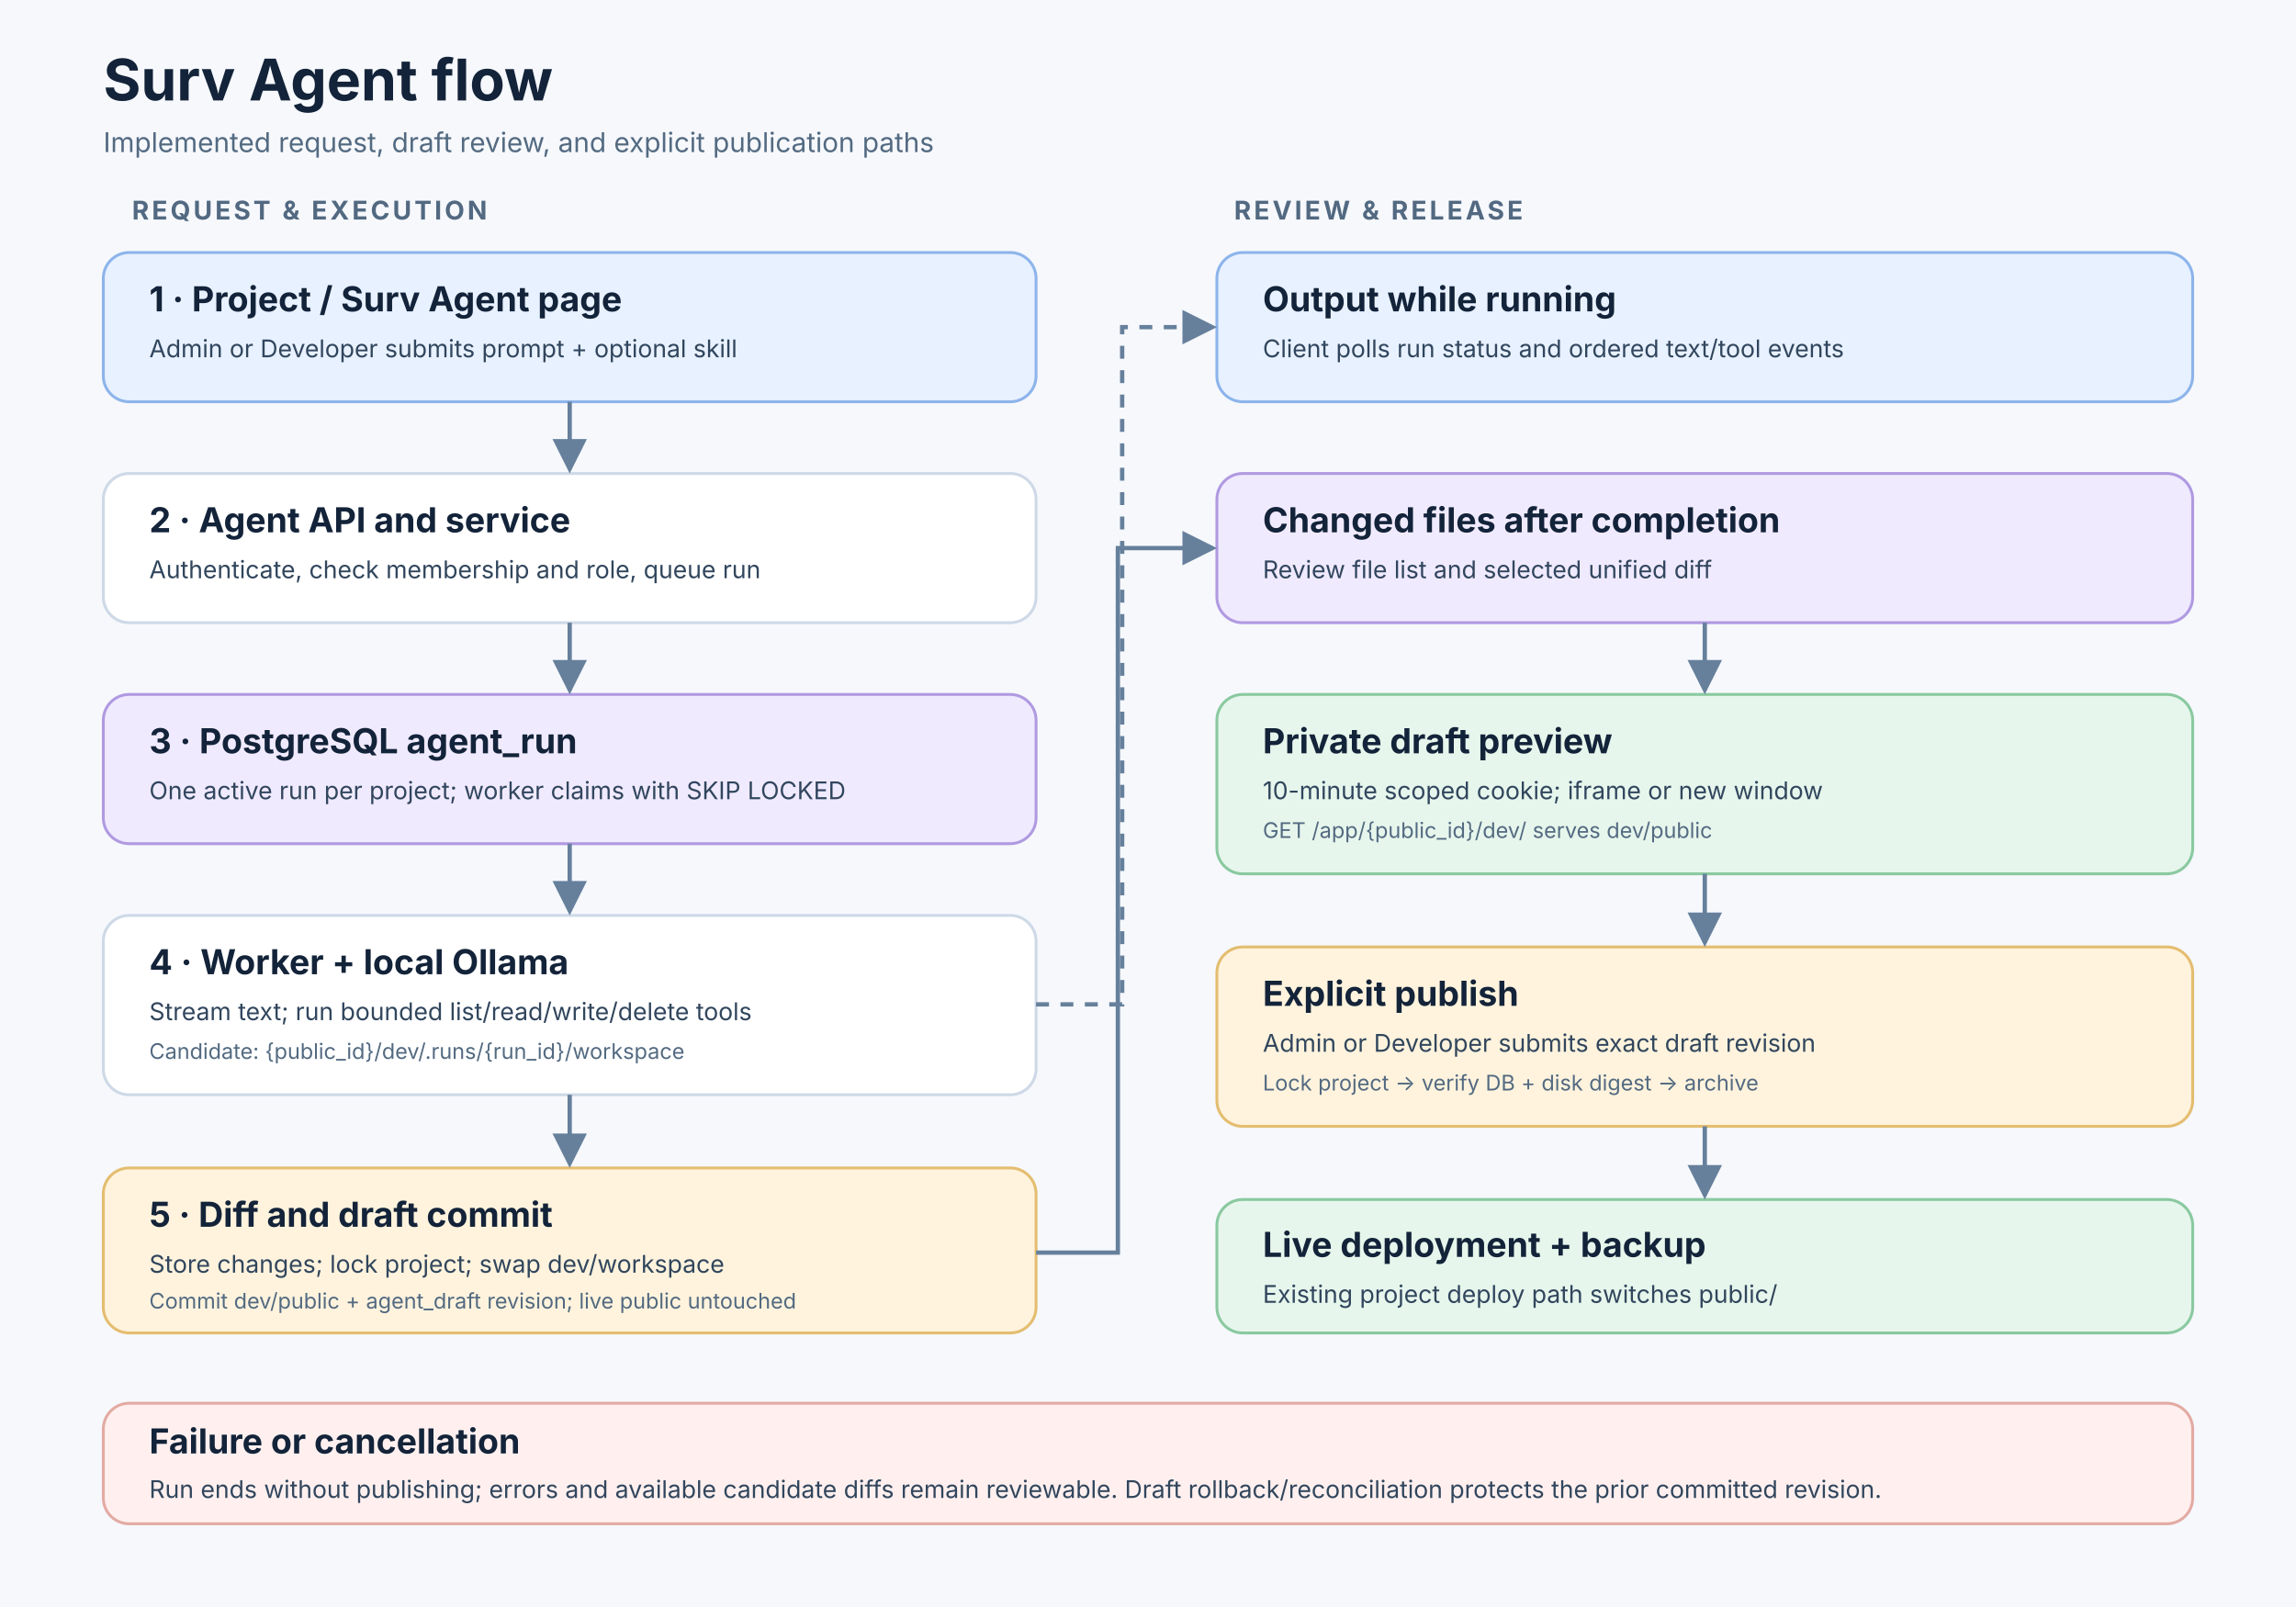
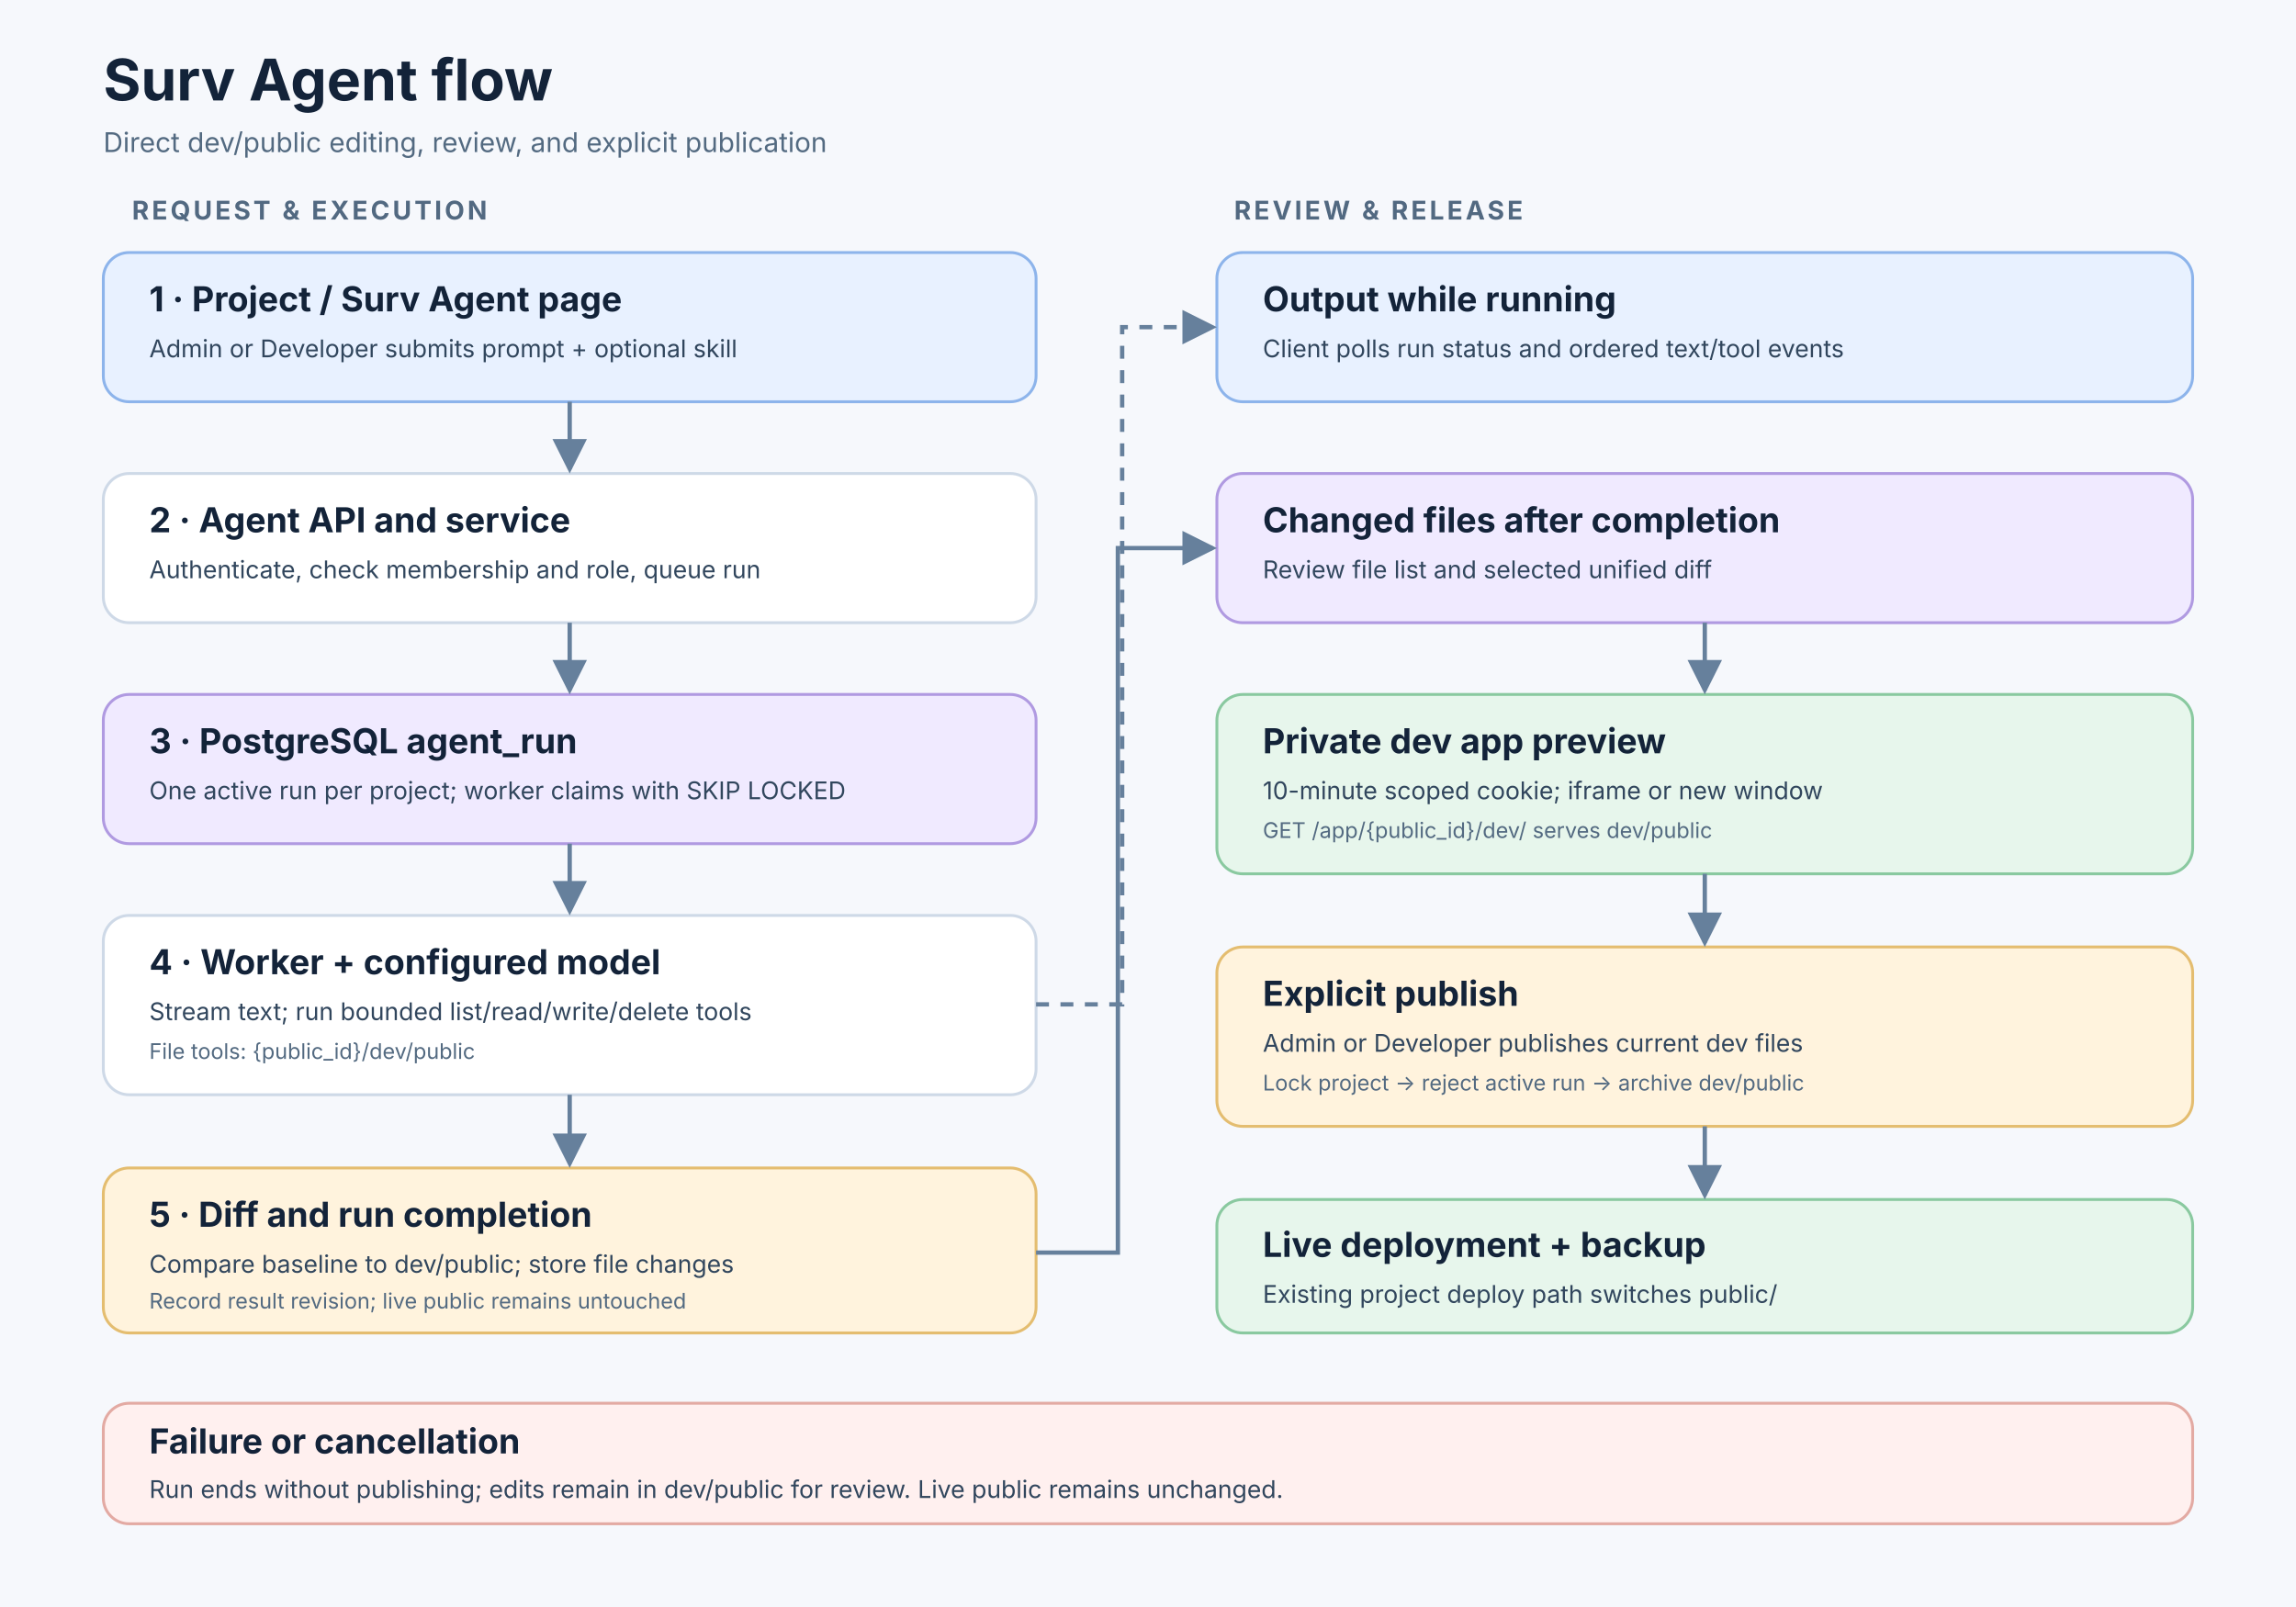
<svg xmlns="http://www.w3.org/2000/svg" width="1600" height="1120" viewBox="0 0 1600 1120" role="img" aria-labelledby="title desc">
  <defs>
    <style>
      .bg{fill:#f6f8fc}.ink{fill:#132339}.muted{fill:#4d6279}.line{stroke:#66809c;stroke-width:3;fill:none;marker-end:url(#arrow)}.dash{stroke-dasharray:9 8}.box{fill:white;stroke:#ced9e7;stroke-width:2}.blue{fill:#e8f1ff;stroke:#8db4eb;stroke-width:2}.purple{fill:#f0eaff;stroke:#b09ae1;stroke-width:2}.green{fill:#e7f6ec;stroke:#8ac9a0;stroke-width:2}.amber{fill:#fff3dd;stroke:#e4bd70;stroke-width:2}.red{fill:#fff0ef;stroke:#e3aaa3;stroke-width:2}.h{font:700 24px system-ui,-apple-system,BlinkMacSystemFont,'Segoe UI',sans-serif;fill:#132339}.p{font:17px system-ui,-apple-system,BlinkMacSystemFont,'Segoe UI',sans-serif;fill:#31465d}.small{font:15px system-ui,-apple-system,BlinkMacSystemFont,'Segoe UI',sans-serif;fill:#536a81}.section{font:700 18px system-ui,-apple-system,BlinkMacSystemFont,'Segoe UI',sans-serif;fill:#526981;letter-spacing:2px}.title{font:700 40px system-ui,-apple-system,BlinkMacSystemFont,'Segoe UI',sans-serif;fill:#132339}.subtitle{font:19px system-ui,-apple-system,BlinkMacSystemFont,'Segoe UI',sans-serif;fill:#536a81}
    </style>
    <marker id="arrow" markerWidth="12" markerHeight="12" refX="9" refY="6" orient="auto">
      <path d="M2 2 L10 6 L2 10 Z" fill="#66809c" />
    </marker>
  </defs>
  <rect class="bg" width="1600" height="1120" />
  <text x="72" y="70" class="title">Surv Agent flow</text>
-   <text x="72" y="106" class="subtitle">Implemented request, draft review, and explicit publication paths</text>
+   <text x="72" y="106" class="subtitle">Direct dev/public editing, review, and explicit publication</text>
  <text x="92" y="153" class="section">REQUEST &amp; EXECUTION</text>
  <text x="860" y="153" class="section">REVIEW &amp; RELEASE</text>
  <rect x="72" y="176" width="650" height="104" rx="18" class="blue" />
  <text x="104" y="217" class="h">1 · Project / Surv Agent page</text>
  <text x="104" y="249" class="p">Admin or Developer submits prompt + optional skill</text>
  <rect x="72" y="330" width="650" height="104" rx="18" class="box" />
  <text x="104" y="371" class="h">2 · Agent API and service</text>
  <text x="104" y="403" class="p">Authenticate, check membership and role, queue run</text>
  <rect x="72" y="484" width="650" height="104" rx="18" class="purple" />
  <text x="104" y="525" class="h">3 · PostgreSQL agent_run</text>
  <text x="104" y="557" class="p">One active run per project; worker claims with SKIP LOCKED</text>
  <rect x="72" y="638" width="650" height="125" rx="18" class="box" />
-   <text x="104" y="679" class="h">4 · Worker + local Ollama</text>
+   <text x="104" y="679" class="h">4 · Worker + configured model</text>
  <text x="104" y="711" class="p">Stream text; run bounded list/read/write/delete tools</text>
-   <text x="104" y="738" class="small">Candidate: {public_id}/dev/.runs/{run_id}/workspace</text>
+   <text x="104" y="738" class="small">File tools: {public_id}/dev/public</text>
  <rect x="72" y="814" width="650" height="115" rx="18" class="amber" />
-   <text x="104" y="855" class="h">5 · Diff and draft commit</text>
-   <text x="104" y="887" class="p">Store changes; lock project; swap dev/workspace</text>
-   <text x="104" y="912" class="small">Commit dev/public + agent_draft revision; live public untouched</text>
+   <text x="104" y="855" class="h">5 · Diff and run completion</text>
+   <text x="104" y="887" class="p">Compare baseline to dev/public; store file changes</text>
+   <text x="104" y="912" class="small">Record result revision; live public remains untouched</text>
  <path d="M397 280 V327" class="line" />
  <path d="M397 434 V481" class="line" />
  <path d="M397 588 V635" class="line" />
  <path d="M397 763 V811" class="line" />
  <rect x="848" y="176" width="680" height="104" rx="18" class="blue" />
  <text x="880" y="217" class="h">Output while running</text>
  <text x="880" y="249" class="p">Client polls run status and ordered text/tool events</text>
  <rect x="848" y="330" width="680" height="104" rx="18" class="purple" />
  <text x="880" y="371" class="h">Changed files after completion</text>
  <text x="880" y="403" class="p">Review file list and selected unified diff</text>
  <rect x="848" y="484" width="680" height="125" rx="18" class="green" />
-   <text x="880" y="525" class="h">Private draft preview</text>
+   <text x="880" y="525" class="h">Private dev app preview</text>
  <text x="880" y="557" class="p">10-minute scoped cookie; iframe or new window</text>
  <text x="880" y="584" class="small">GET /app/{public_id}/dev/ serves dev/public</text>
  <rect x="848" y="660" width="680" height="125" rx="18" class="amber" />
  <text x="880" y="701" class="h">Explicit publish</text>
-   <text x="880" y="733" class="p">Admin or Developer submits exact draft revision</text>
-   <text x="880" y="760" class="small">Lock project → verify DB + disk digest → archive</text>
+   <text x="880" y="733" class="p">Admin or Developer publishes current dev files</text>
+   <text x="880" y="760" class="small">Lock project → reject active run → archive dev/public</text>
  <rect x="848" y="836" width="680" height="93" rx="18" class="green" />
  <text x="880" y="876" class="h">Live deployment + backup</text>
  <text x="880" y="908" class="p">Existing project deploy path switches public/</text>
  <path d="M722 700 H782 V228 H845" class="line dash" />
  <path d="M722 873 H779 V382 H845" class="line" />
  <path d="M1188 434 V481" class="line" />
  <path d="M1188 609 V657" class="line" />
  <path d="M1188 785 V833" class="line" />
  <rect x="72" y="978" width="1456" height="84" rx="18" class="red" />
  <text x="104" y="1013" class="h">Failure or cancellation</text>
-   <text x="104" y="1044" class="p">Run ends without publishing; errors and available candidate diffs remain reviewable. Draft rollback/reconciliation protects the prior committed revision.</text>
+   <text x="104" y="1044" class="p">Run ends without publishing; edits remain in dev/public for review. Live public remains unchanged.</text>
</svg>
